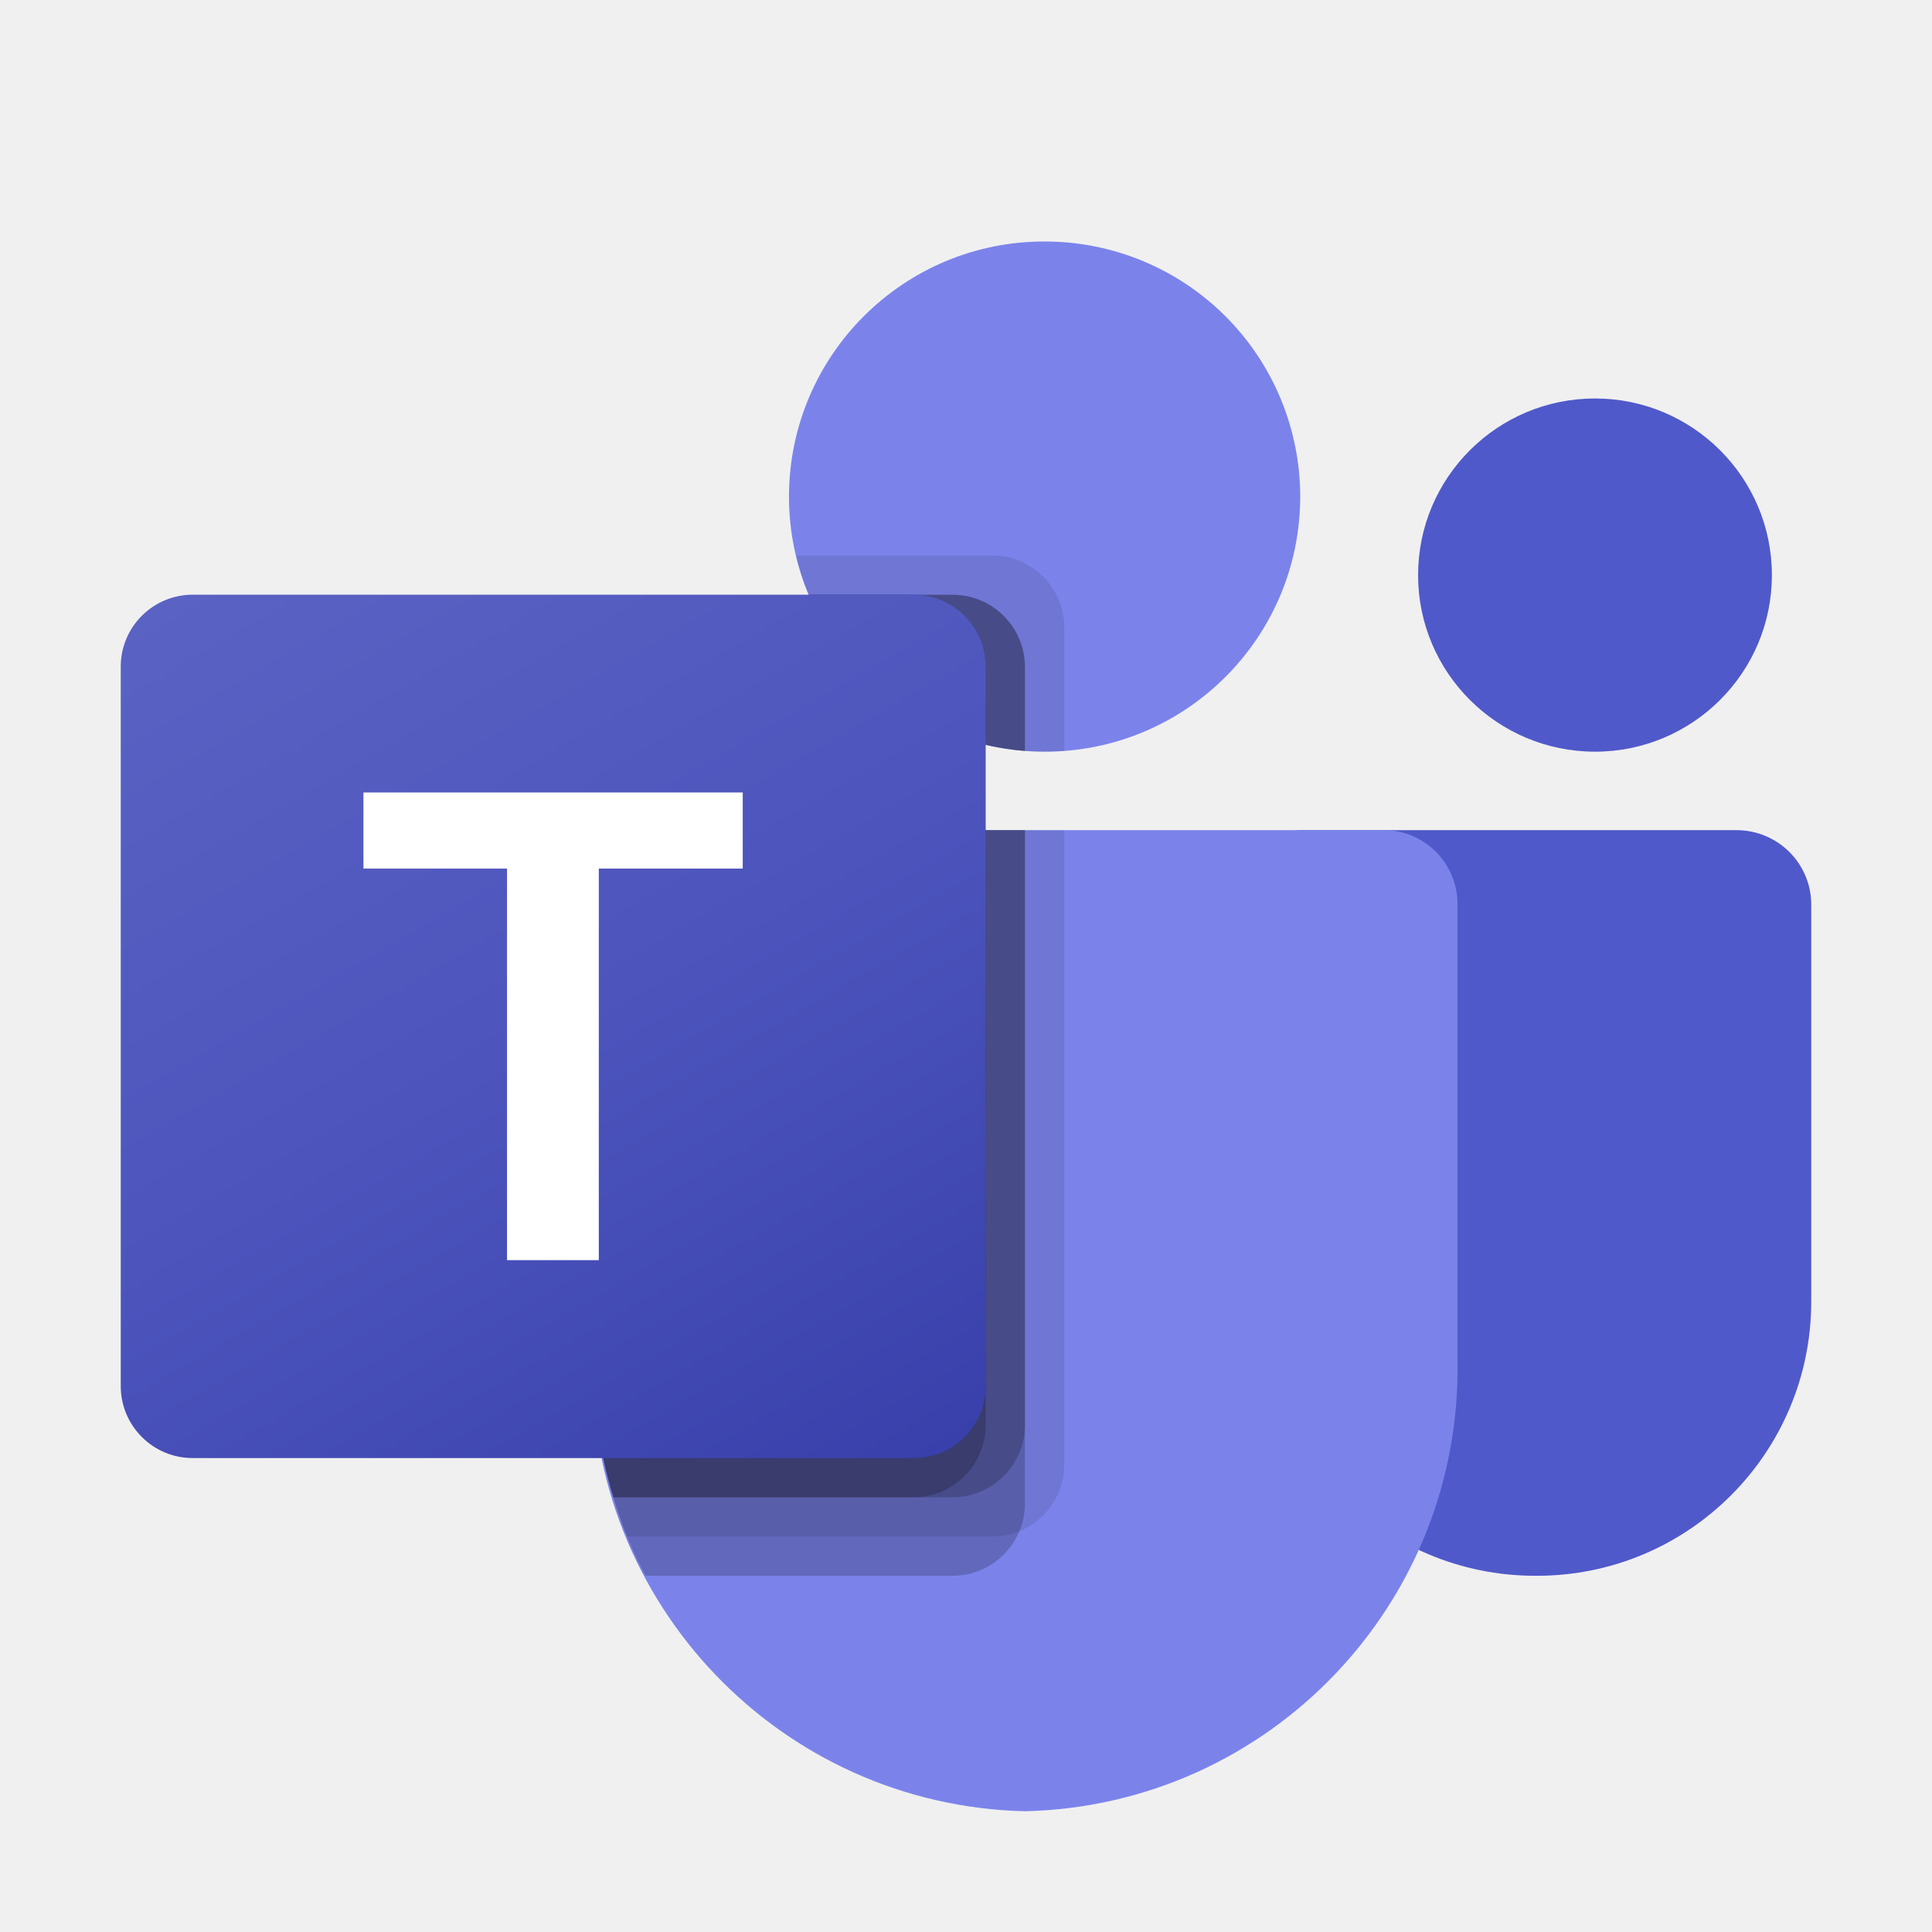
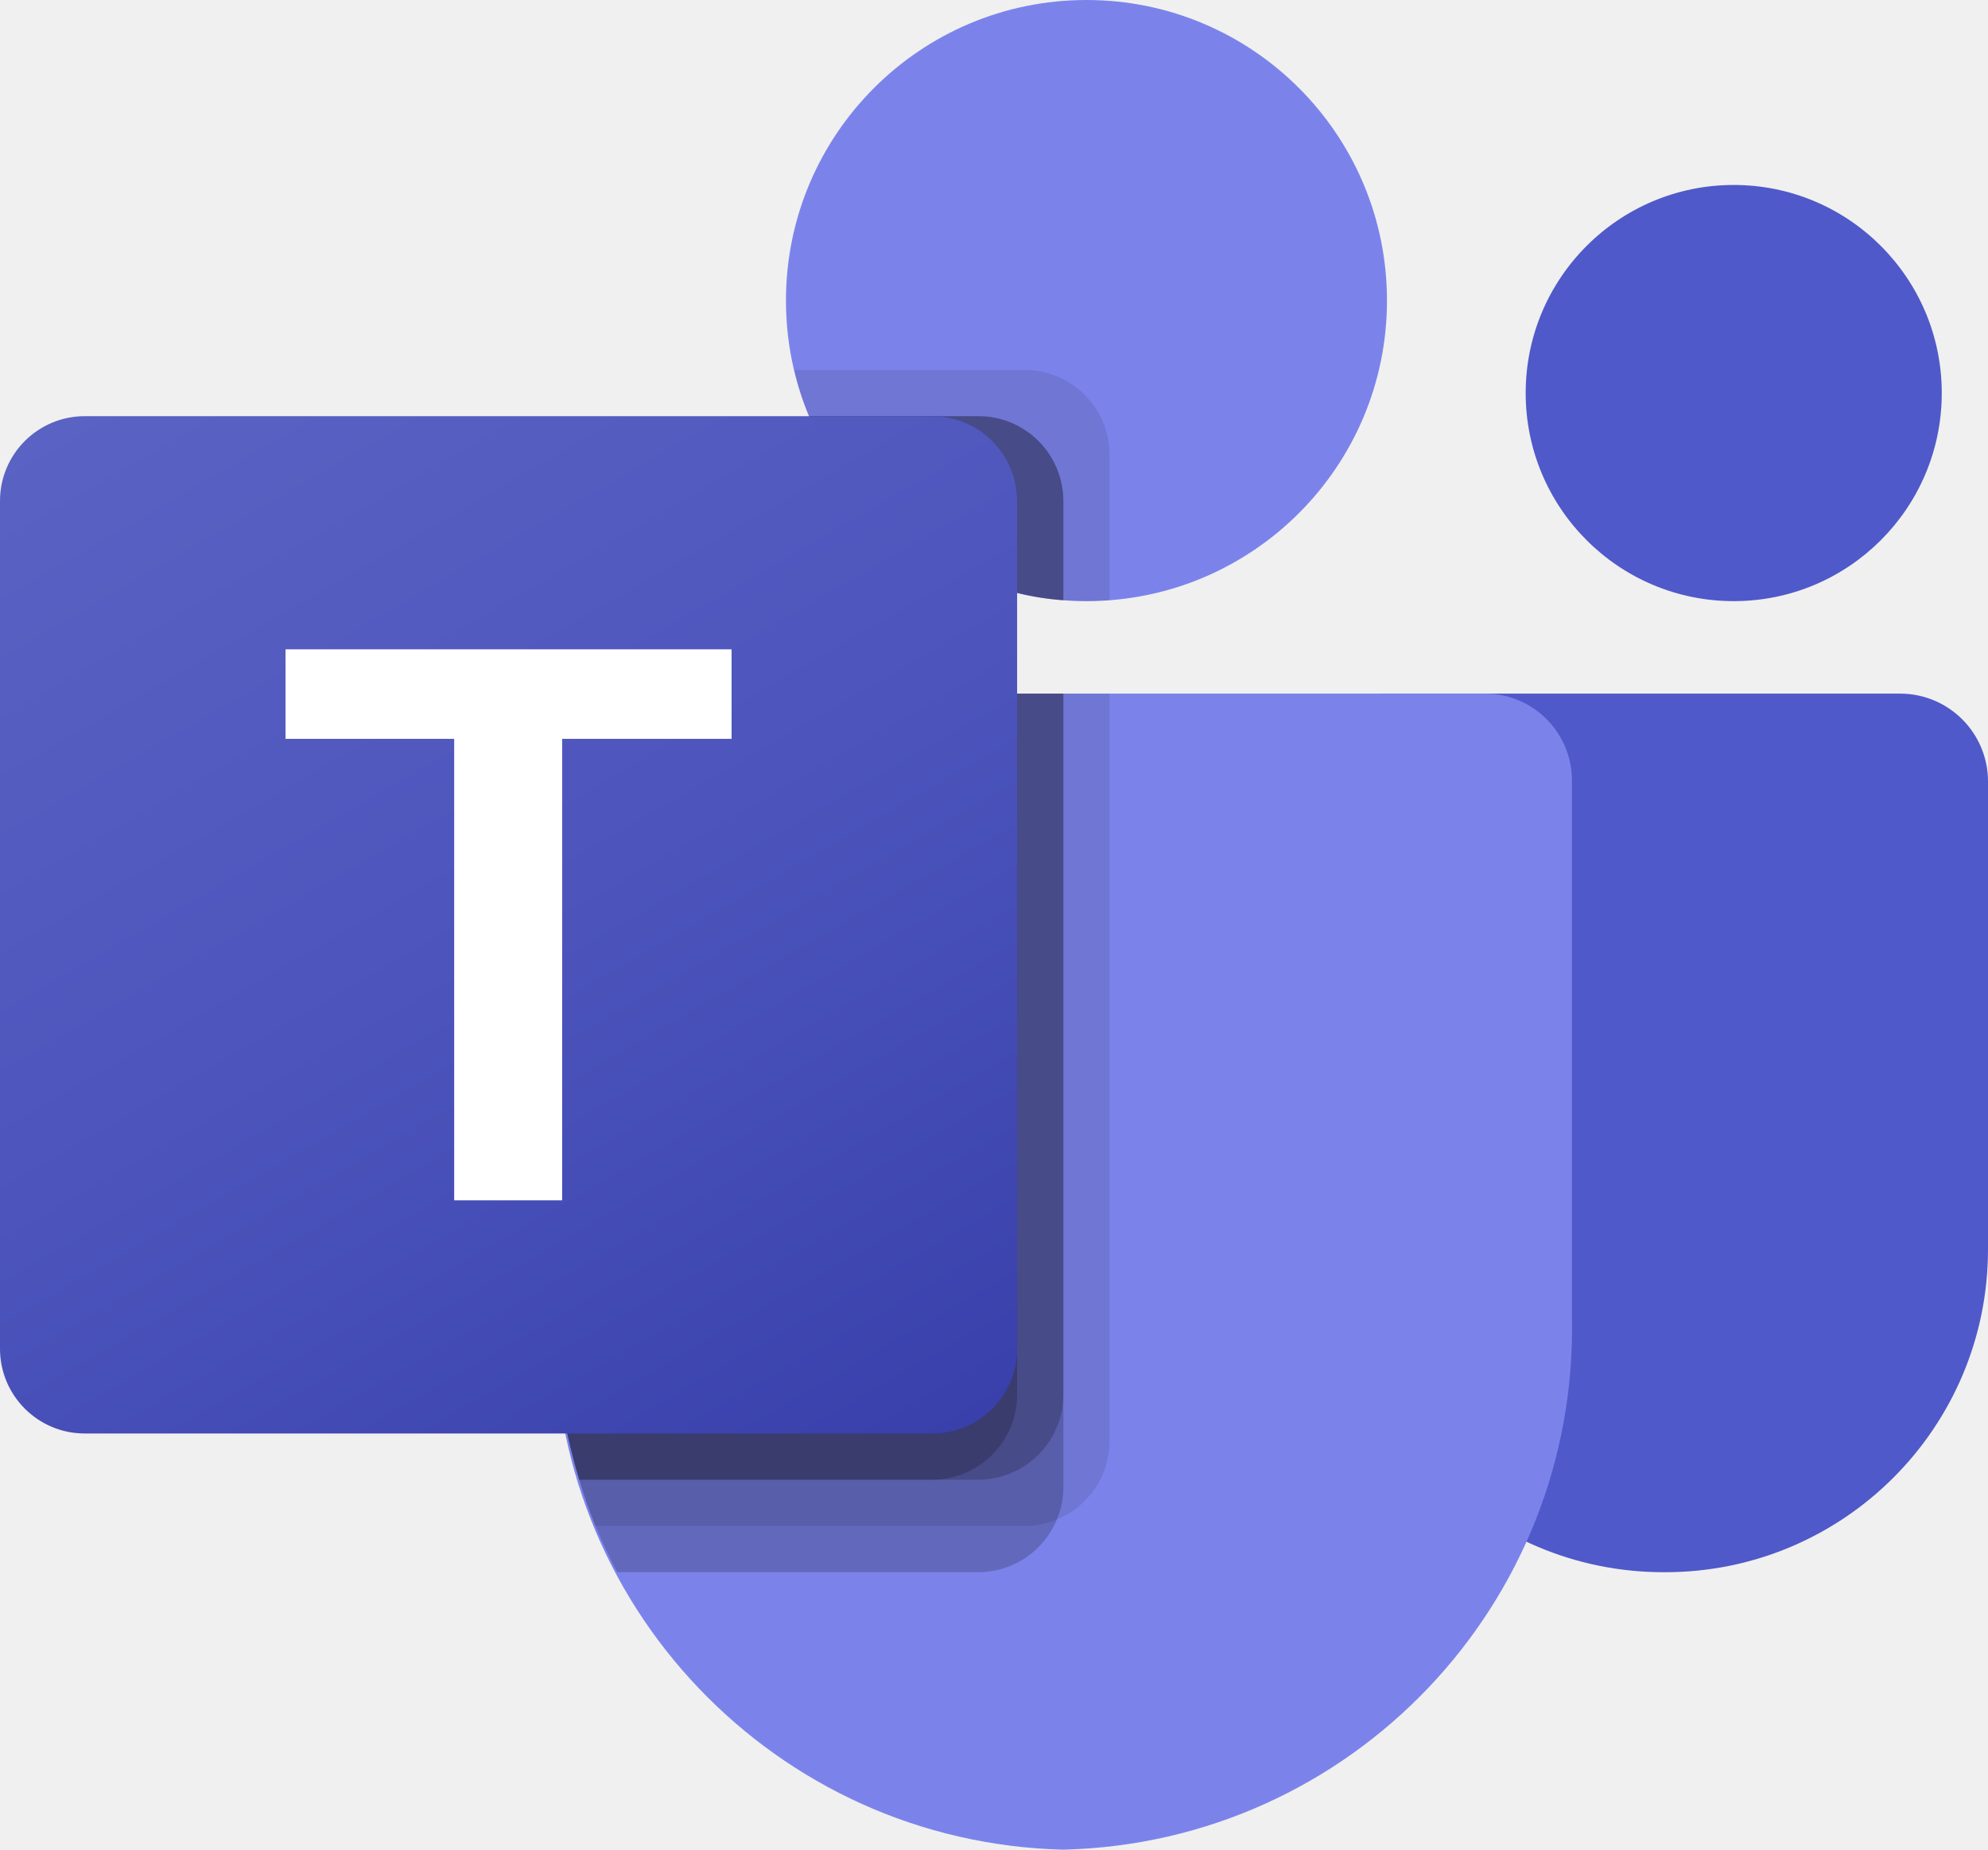
- <svg xmlns="http://www.w3.org/2000/svg" width="800px" height="800px" viewBox="0 0 16 16" fill="none">
-   <path fill="#5059C9" d="M10.765 6.875h3.616c.342 0 .619.276.619.617v3.288a2.272 2.272 0 01-2.274 2.27h-.01a2.272 2.272 0 01-2.274-2.27V7.199c0-.179.145-.323.323-.323zM13.21 6.225c.808 0 1.464-.655 1.464-1.462 0-.808-.656-1.463-1.465-1.463s-1.465.655-1.465 1.463c0 .807.656 1.462 1.465 1.462z" />
-   <path fill="#7B83EB" d="M8.651 6.225a2.114 2.114 0 002.117-2.112A2.114 2.114 0 008.65 2a2.114 2.114 0 00-2.116 2.112c0 1.167.947 2.113 2.116 2.113zM11.473 6.875h-5.97a.611.611 0 00-.596.625v3.75A3.669 3.669 0 008.488 15a3.669 3.669 0 003.582-3.75V7.5a.611.611 0 00-.597-.625z" />
-   <path fill="#000000" d="M8.814 6.875v5.255a.598.598 0 01-.596.595H5.193a3.951 3.951 0 01-.287-1.476V7.5a.61.61 0 01.597-.624h3.31z" opacity=".1" />
-   <path fill="#000000" d="M8.488 6.875v5.58a.6.6 0 01-.596.595H5.347a3.22 3.22 0 01-.267-.65 3.951 3.951 0 01-.172-1.15V7.498a.61.61 0 01.596-.624h2.985z" opacity=".2" />
-   <path fill="#000000" d="M8.488 6.875v4.93a.6.6 0 01-.596.595H5.08a3.951 3.951 0 01-.172-1.15V7.498a.61.61 0 01.596-.624h2.985z" opacity=".2" />
-   <path fill="#000000" d="M8.163 6.875v4.93a.6.6 0 01-.596.595H5.079a3.951 3.951 0 01-.172-1.15V7.498a.61.61 0 01.596-.624h2.66z" opacity=".2" />
-   <path fill="#000000" d="M8.814 5.195v1.024c-.055.003-.107.006-.163.006-.055 0-.107-.003-.163-.006A2.115 2.115 0 016.593 4.6h1.625a.598.598 0 01.596.594z" opacity=".1" />
-   <path fill="#000000" d="M8.488 5.52v.699a2.115 2.115 0 01-1.79-1.293h1.195a.598.598 0 01.595.594z" opacity=".2" />
-   <path fill="#000000" d="M8.488 5.52v.699a2.115 2.115 0 01-1.79-1.293h1.195a.598.598 0 01.595.594z" opacity=".2" />
-   <path fill="#000000" d="M8.163 5.52v.647a2.115 2.115 0 01-1.465-1.242h.87a.598.598 0 01.595.595z" opacity=".2" />
-   <path fill="url(#microsoft-teams-color-16__paint0_linear_2372_494)" d="M1.597 4.925h5.969c.33 0 .597.267.597.596v5.958a.596.596 0 01-.597.596h-5.97A.596.596 0 011 11.479V5.521c0-.33.267-.596.597-.596z" />
-   <path fill="#ffffff" d="M6.152 7.193H4.959v3.243h-.76V7.193H3.01v-.63h3.141v.63z" />
-   <defs>
-     <linearGradient id="microsoft-teams-color-16__paint0_linear_2372_494" x1="2.244" x2="6.906" y1="4.46" y2="12.548" gradientUnits="userSpaceOnUse">
-       <stop stop-color="#5A62C3" />
-       <stop offset=".5" stop-color="#4D55BD" />
-       <stop offset="1" stop-color="#3940AB" />
-     </linearGradient>
-   </defs>
+ <svg xmlns="http://www.w3.org/2000/svg" viewBox="0 0 2228.833 2073.333">
+   <path fill="#5059C9" d="M1554.637,777.5h575.713c54.391,0,98.483,44.092,98.483,98.483c0,0,0,0,0,0v524.398 c0,199.901-162.051,361.952-361.952,361.952h0h-1.711c-199.901,0.028-361.975-162-362.004-361.901c0-0.017,0-0.034,0-0.052V828.971 C1503.167,800.544,1526.211,777.5,1554.637,777.5L1554.637,777.5z" />
+   <circle fill="#5059C9" cx="1943.75" cy="440.583" r="233.25" />
+   <circle fill="#7B83EB" cx="1218.083" cy="336.917" r="336.917" />
+   <path fill="#7B83EB" d="M1667.323,777.5H717.01c-53.743,1.33-96.257,45.931-95.01,99.676v598.105 c-7.505,322.519,247.657,590.16,570.167,598.053c322.51-7.893,577.671-275.534,570.167-598.053V877.176 C1763.579,823.431,1721.066,778.83,1667.323,777.5z" />
+   <path opacity=".1" d="M1244,777.5v838.145c-0.258,38.435-23.549,72.964-59.09,87.598 c-11.316,4.787-23.478,7.254-35.765,7.257H667.613c-6.738-17.105-12.958-34.21-18.142-51.833 c-18.144-59.477-27.402-121.307-27.472-183.49V877.02c-1.246-53.659,41.198-98.19,94.855-99.52H1244z" />
+   <path opacity=".2" d="M1192.167,777.5v889.978c-0.002,12.287-2.47,24.449-7.257,35.765 c-14.634,35.541-49.163,58.833-87.598,59.09H691.975c-8.812-17.105-17.105-34.21-24.362-51.833 c-7.257-17.623-12.958-34.21-18.142-51.833c-18.144-59.476-27.402-121.307-27.472-183.49V877.02 c-1.246-53.659,41.198-98.19,94.855-99.52H1192.167z" />
+   <path opacity=".2" d="M1192.167,777.5v786.312c-0.395,52.223-42.632,94.46-94.855,94.855h-447.84 c-18.144-59.476-27.402-121.307-27.472-183.49V877.02c-1.246-53.659,41.198-98.19,94.855-99.52H1192.167z" />
+   <path opacity=".2" d="M1140.333,777.5v786.312c-0.395,52.223-42.632,94.46-94.855,94.855H649.472 c-18.144-59.476-27.402-121.307-27.472-183.49V877.02c-1.246-53.659,41.198-98.19,94.855-99.52H1140.333z" />
+   <path opacity=".1" d="M1244,509.522v163.275c-8.812,0.518-17.105,1.037-25.917,1.037 c-8.812,0-17.105-0.518-25.917-1.037c-17.496-1.161-34.848-3.937-51.833-8.293c-104.963-24.857-191.679-98.469-233.25-198.003 c-7.153-16.715-12.706-34.071-16.587-51.833h258.648C1201.449,414.866,1243.801,457.217,1244,509.522z" />
+   <path opacity=".2" d="M1192.167,561.355v111.442c-17.496-1.161-34.848-3.937-51.833-8.293 c-104.963-24.857-191.679-98.469-233.25-198.003h190.228C1149.616,466.699,1191.968,509.051,1192.167,561.355z" />
+   <path opacity=".2" d="M1192.167,561.355v111.442c-17.496-1.161-34.848-3.937-51.833-8.293 c-104.963-24.857-191.679-98.469-233.25-198.003h190.228C1149.616,466.699,1191.968,509.051,1192.167,561.355z" />
+   <path opacity=".2" d="M1140.333,561.355v103.148c-104.963-24.857-191.679-98.469-233.25-198.003 h138.395C1097.783,466.699,1140.134,509.051,1140.333,561.355z" />
+   <linearGradient id="a" gradientUnits="userSpaceOnUse" x1="198.099" y1="1683.073" x2="942.234" y2="394.261" gradientTransform="matrix(1 0 0 -1 0 2075.333)">
+     <stop offset="0" stop-color="#5a62c3" />
+     <stop offset=".5" stop-color="#4d55bd" />
+     <stop offset="1" stop-color="#3940ab" />
+   </linearGradient>
+   <path fill="url(#a)" d="M95.01,466.5h950.312c52.473,0,95.01,42.538,95.01,95.01v950.312c0,52.473-42.538,95.01-95.01,95.01 H95.01c-52.473,0-95.01-42.538-95.01-95.01V561.51C0,509.038,42.538,466.5,95.01,466.5z" />
+   <path fill="#FFF" d="M820.211,828.193H630.241v517.297H509.211V828.193H320.123V727.844h500.088V828.193z" />
</svg>
